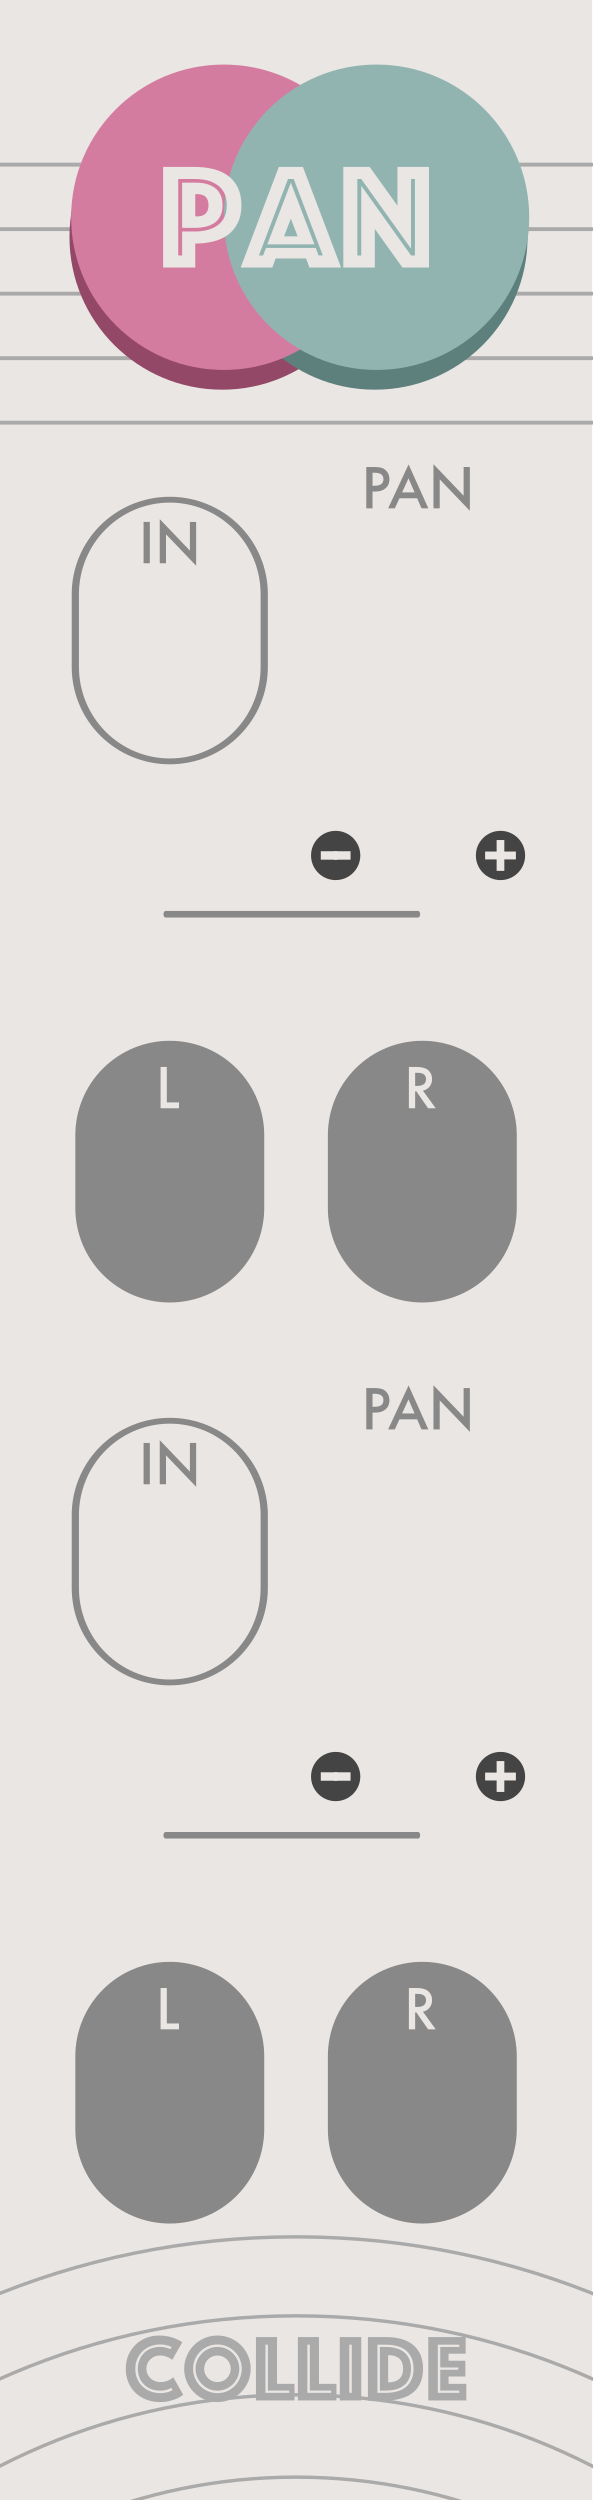
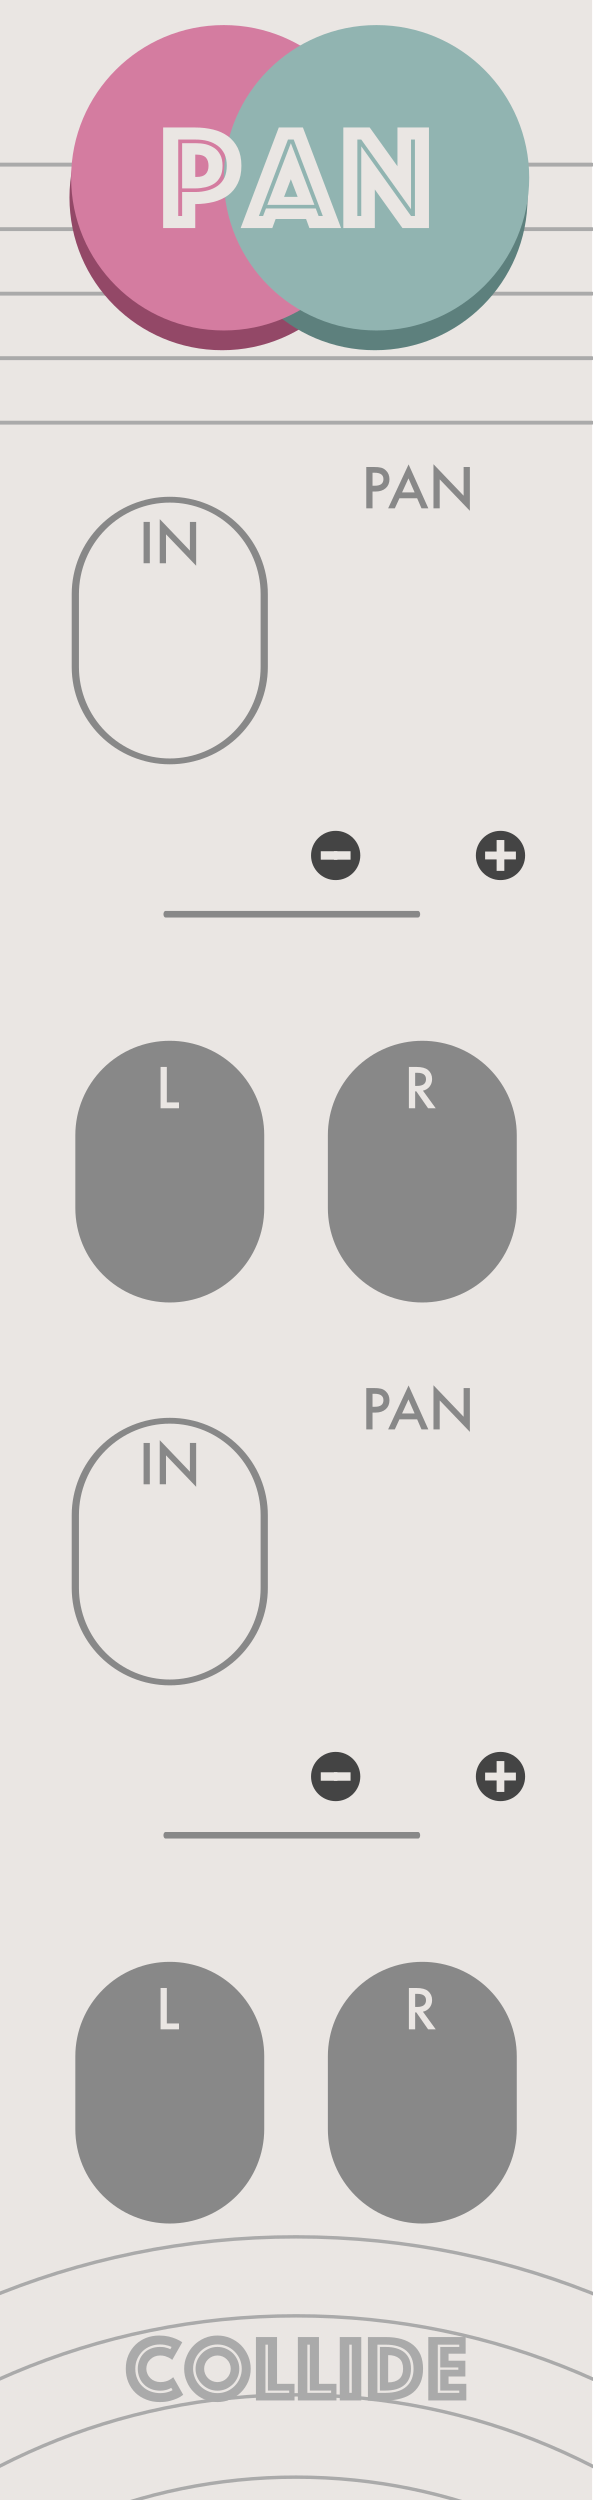
<svg xmlns="http://www.w3.org/2000/svg" width="100%" height="100%" viewBox="0 0 90 380" version="1.1" xml:space="preserve" style="fill-rule:evenodd;clip-rule:evenodd;stroke-linecap:round;stroke-linejoin:round;stroke-miterlimit:1.5;">
  <g id="background">
    <g transform="matrix(0.187685,0,0,0.250181,8.88178e-15,0)">
      <rect x="0" y="0" width="479.528" height="1518.9" style="fill:rgb(234,230,227);" />
    </g>
    <g transform="matrix(0.187685,0,0,0.250181,1.24345e-14,17.0196)">
      <path d="M0,32L479.528,32" style="fill:none;stroke:rgb(170,170,170);stroke-width:2.36px;" />
      <g transform="matrix(1,0,0,1,0,39.1931)">
        <path d="M0,32L479.528,32" style="fill:none;stroke:rgb(170,170,170);stroke-width:2.36px;" />
      </g>
      <g transform="matrix(1,0,0,1,0,78.3863)">
        <path d="M0,32L479.528,32" style="fill:none;stroke:rgb(170,170,170);stroke-width:2.36px;" />
      </g>
      <g transform="matrix(1,0,0,1,0,117.579)">
        <path d="M0,32L479.528,32" style="fill:none;stroke:rgb(170,170,170);stroke-width:2.36px;" />
      </g>
      <g transform="matrix(1,0,0,1,0,156.773)">
        <path d="M0,32L479.528,32" style="fill:none;stroke:rgb(170,170,170);stroke-width:2.36px;" />
      </g>
    </g>
    <g transform="matrix(0.250181,0,0,0.250181,24.0439,86.0907)">
      <g transform="matrix(0.869021,0,0,0.869021,241.926,574.305)">
        <circle cx="-182" cy="1072" r="397" style="fill:none;stroke:rgb(170,170,170);stroke-width:2.4px;" />
      </g>
      <g transform="matrix(0.994966,0,0,0.994966,264.848,439.293)">
        <circle cx="-182" cy="1072" r="397" style="fill:none;stroke:rgb(170,170,170);stroke-width:2.09px;" />
      </g>
      <g transform="matrix(1.11083,0,0,1.11083,285.935,313.087)">
        <circle cx="-182" cy="1072" r="397" style="fill:none;stroke:rgb(170,170,170);stroke-width:1.88px;" />
      </g>
      <g transform="matrix(1.2267,0,0,1.2267,307.023,186.88)">
        <circle cx="-182" cy="1072" r="397" style="fill:none;stroke:rgb(170,170,170);stroke-width:1.7px;" />
      </g>
    </g>
-     <g transform="matrix(0.250181,0,0,0.250181,-14.3594,-13.7542)">
+     <g transform="matrix(0.250181,0,0,0.250181,-14.3594,-19.7542)">
      <g transform="matrix(1,0,0,1,-1,8)">
        <g transform="matrix(1,0,0,1,6.20594,-24.898)">
          <circle cx="187.171" cy="215.865" r="92.774" style="fill:rgb(147,72,103);" />
        </g>
        <g transform="matrix(1,0,0,1,98.9803,-24.898)">
          <circle cx="187.171" cy="215.865" r="92.774" style="fill:rgb(93,128,125);" />
        </g>
      </g>
      <g transform="matrix(1,0,0,1,0,-4)">
        <g transform="matrix(1,0,0,1,6.20594,-24.898)">
          <circle cx="187.171" cy="215.865" r="92.774" style="fill:rgb(212,124,160);" />
        </g>
        <g transform="matrix(1,0,0,1,98.9803,-24.898)">
          <circle cx="187.171" cy="215.865" r="92.774" style="fill:rgb(145,180,177);" />
        </g>
      </g>
    </g>
    <g transform="matrix(0.288996,0,0,0.288996,-3.87677,62.3544)">
      <g transform="matrix(50,0,0,50,78.576,1046.78)">
        <path d="M0.146,-0.333C0.146,-0.365 0.152,-0.395 0.163,-0.423C0.173,-0.451 0.189,-0.475 0.209,-0.496C0.229,-0.517 0.253,-0.533 0.282,-0.545C0.311,-0.557 0.343,-0.563 0.378,-0.563C0.395,-0.563 0.411,-0.562 0.425,-0.56C0.438,-0.557 0.45,-0.554 0.459,-0.551C0.47,-0.548 0.48,-0.544 0.488,-0.539L0.502,-0.563C0.491,-0.568 0.48,-0.572 0.468,-0.576C0.457,-0.579 0.444,-0.582 0.429,-0.585C0.414,-0.588 0.397,-0.589 0.378,-0.589C0.344,-0.589 0.312,-0.583 0.281,-0.571C0.25,-0.559 0.222,-0.542 0.199,-0.52C0.175,-0.497 0.156,-0.47 0.142,-0.439C0.127,-0.407 0.12,-0.372 0.12,-0.333C0.12,-0.294 0.127,-0.258 0.141,-0.227C0.154,-0.196 0.173,-0.169 0.197,-0.147C0.221,-0.124 0.249,-0.107 0.281,-0.095C0.313,-0.083 0.347,-0.077 0.383,-0.077C0.403,-0.077 0.421,-0.079 0.437,-0.082C0.453,-0.085 0.467,-0.089 0.478,-0.093C0.491,-0.098 0.502,-0.103 0.512,-0.109L0.498,-0.133C0.489,-0.127 0.479,-0.122 0.468,-0.118C0.458,-0.114 0.446,-0.111 0.432,-0.108C0.418,-0.105 0.402,-0.103 0.383,-0.103C0.346,-0.103 0.313,-0.109 0.284,-0.121C0.255,-0.133 0.23,-0.149 0.21,-0.17C0.189,-0.191 0.173,-0.215 0.163,-0.243C0.152,-0.271 0.146,-0.301 0.146,-0.333ZM0.02,-0.333C0.02,-0.386 0.029,-0.435 0.048,-0.478C0.067,-0.521 0.092,-0.557 0.124,-0.588C0.156,-0.619 0.193,-0.642 0.236,-0.659C0.279,-0.675 0.324,-0.683 0.372,-0.683C0.41,-0.683 0.444,-0.679 0.474,-0.672C0.503,-0.665 0.529,-0.656 0.55,-0.647C0.575,-0.636 0.596,-0.625 0.614,-0.612L0.509,-0.427C0.498,-0.435 0.487,-0.443 0.474,-0.45C0.463,-0.455 0.449,-0.46 0.434,-0.466C0.418,-0.471 0.4,-0.473 0.38,-0.473C0.359,-0.473 0.34,-0.469 0.323,-0.462C0.306,-0.455 0.291,-0.445 0.278,-0.432C0.265,-0.419 0.254,-0.405 0.247,-0.388C0.24,-0.371 0.236,-0.352 0.236,-0.333C0.236,-0.314 0.24,-0.296 0.248,-0.279C0.255,-0.262 0.266,-0.247 0.279,-0.234C0.292,-0.221 0.308,-0.211 0.326,-0.204C0.344,-0.197 0.364,-0.193 0.385,-0.193C0.406,-0.193 0.425,-0.196 0.442,-0.201C0.459,-0.206 0.473,-0.212 0.484,-0.219C0.497,-0.226 0.509,-0.235 0.519,-0.245L0.624,-0.06C0.606,-0.045 0.585,-0.032 0.56,-0.021C0.539,-0.012 0.513,-0.003 0.483,0.005C0.453,0.013 0.419,0.017 0.38,0.017C0.328,0.017 0.28,0.009 0.236,-0.009C0.192,-0.026 0.154,-0.049 0.122,-0.08C0.09,-0.111 0.065,-0.148 0.047,-0.191C0.029,-0.234 0.02,-0.281 0.02,-0.333Z" style="fill:rgb(170,170,170);fill-rule:nonzero;" />
      </g>
      <g transform="matrix(50,0,0,50,109.276,1046.78)">
        <path d="M0.02,-0.333C0.02,-0.381 0.029,-0.426 0.048,-0.469C0.066,-0.512 0.091,-0.549 0.123,-0.581C0.154,-0.612 0.191,-0.637 0.234,-0.656C0.277,-0.674 0.322,-0.683 0.37,-0.683C0.418,-0.683 0.463,-0.674 0.506,-0.656C0.549,-0.637 0.586,-0.612 0.618,-0.581C0.649,-0.549 0.674,-0.512 0.693,-0.469C0.711,-0.426 0.72,-0.381 0.72,-0.333C0.72,-0.285 0.711,-0.24 0.693,-0.197C0.674,-0.154 0.649,-0.117 0.618,-0.086C0.586,-0.054 0.549,-0.029 0.506,-0.011C0.463,0.008 0.418,0.017 0.37,0.017C0.322,0.017 0.277,0.008 0.234,-0.011C0.191,-0.029 0.154,-0.054 0.123,-0.086C0.091,-0.117 0.066,-0.154 0.048,-0.197C0.029,-0.24 0.02,-0.285 0.02,-0.333ZM0.114,-0.333C0.114,-0.298 0.121,-0.265 0.134,-0.234C0.147,-0.203 0.166,-0.175 0.189,-0.152C0.212,-0.129 0.24,-0.11 0.271,-0.097C0.302,-0.084 0.335,-0.077 0.37,-0.077C0.405,-0.077 0.439,-0.084 0.47,-0.097C0.501,-0.11 0.528,-0.129 0.551,-0.152C0.574,-0.175 0.593,-0.203 0.606,-0.234C0.619,-0.265 0.626,-0.298 0.626,-0.333C0.626,-0.368 0.619,-0.401 0.606,-0.433C0.593,-0.464 0.574,-0.491 0.551,-0.514C0.528,-0.537 0.501,-0.556 0.47,-0.569C0.439,-0.582 0.405,-0.589 0.37,-0.589C0.335,-0.589 0.302,-0.582 0.271,-0.569C0.24,-0.556 0.212,-0.537 0.189,-0.514C0.166,-0.491 0.147,-0.464 0.134,-0.433C0.121,-0.401 0.114,-0.368 0.114,-0.333ZM0.23,-0.333C0.23,-0.314 0.234,-0.296 0.241,-0.279C0.248,-0.262 0.258,-0.247 0.271,-0.234C0.284,-0.221 0.299,-0.211 0.316,-0.204C0.333,-0.197 0.351,-0.193 0.37,-0.193C0.389,-0.193 0.408,-0.197 0.425,-0.204C0.442,-0.211 0.456,-0.221 0.469,-0.234C0.482,-0.247 0.492,-0.262 0.499,-0.279C0.506,-0.296 0.51,-0.314 0.51,-0.333C0.51,-0.352 0.506,-0.371 0.499,-0.388C0.492,-0.405 0.482,-0.419 0.469,-0.432C0.456,-0.445 0.442,-0.455 0.425,-0.462C0.408,-0.469 0.389,-0.473 0.37,-0.473C0.351,-0.473 0.333,-0.469 0.316,-0.462C0.299,-0.455 0.284,-0.445 0.271,-0.432C0.258,-0.419 0.248,-0.405 0.241,-0.388C0.234,-0.371 0.23,-0.352 0.23,-0.333ZM0.37,-0.103C0.338,-0.103 0.308,-0.109 0.281,-0.121C0.253,-0.133 0.229,-0.15 0.208,-0.171C0.187,-0.192 0.17,-0.216 0.158,-0.244C0.146,-0.271 0.14,-0.301 0.14,-0.333C0.14,-0.365 0.146,-0.395 0.158,-0.423C0.17,-0.45 0.187,-0.474 0.208,-0.496C0.229,-0.517 0.253,-0.533 0.281,-0.545C0.308,-0.557 0.338,-0.563 0.37,-0.563C0.402,-0.563 0.432,-0.557 0.46,-0.545C0.487,-0.533 0.511,-0.517 0.533,-0.496C0.554,-0.474 0.57,-0.45 0.582,-0.423C0.594,-0.395 0.6,-0.365 0.6,-0.333C0.6,-0.301 0.594,-0.271 0.582,-0.244C0.57,-0.216 0.554,-0.192 0.533,-0.171C0.511,-0.15 0.487,-0.133 0.46,-0.121C0.432,-0.109 0.402,-0.103 0.37,-0.103Z" style="fill:rgb(170,170,170);fill-rule:nonzero;" />
      </g>
      <g transform="matrix(50,0,0,50,146.276,1046.78)">
-         <path d="M0.035,-0.667L0.257,-0.667L0.257,-0.175L0.441,-0.175L0.441,0L0.035,0L0.035,-0.667ZM0.385,-0.08L0.385,-0.104L0.161,-0.104L0.161,-0.587L0.135,-0.587L0.135,-0.08L0.385,-0.08Z" style="fill:rgb(170,170,170);fill-rule:nonzero;" />
+         <path d="M0.035,-0.667L0.257,-0.667L0.257,-0.175L0.441,-0.175L0.441,-0L0.035,-0L0.035,-0.667ZM0.385,-0.08L0.385,-0.104L0.161,-0.104L0.161,-0.587L0.135,-0.587L0.135,-0.08L0.385,-0.08Z" style="fill:rgb(170,170,170);fill-rule:nonzero;" />
      </g>
      <g transform="matrix(50,0,0,50,168.326,1046.78)">
-         <path d="M0.035,-0.667L0.257,-0.667L0.257,-0.175L0.441,-0.175L0.441,0L0.035,0L0.035,-0.667ZM0.385,-0.08L0.385,-0.104L0.161,-0.104L0.161,-0.587L0.135,-0.587L0.135,-0.08L0.385,-0.08Z" style="fill:rgb(170,170,170);fill-rule:nonzero;" />
+         <path d="M0.035,-0.667L0.257,-0.667L0.257,-0.175L0.441,-0.175L0.441,-0L0.035,-0L0.035,-0.667ZM0.385,-0.08L0.385,-0.104L0.161,-0.104L0.161,-0.587L0.135,-0.587L0.135,-0.08L0.385,-0.08Z" style="fill:rgb(170,170,170);fill-rule:nonzero;" />
      </g>
      <g transform="matrix(50,0,0,50,190.376,1046.78)">
-         <path d="M0.035,-0.667L0.261,-0.667L0.261,0L0.035,0L0.035,-0.667ZM0.161,-0.08L0.161,-0.587L0.135,-0.587L0.135,-0.08L0.161,-0.08Z" style="fill:rgb(170,170,170);fill-rule:nonzero;" />
+         <path d="M0.035,-0.667L0.261,-0.667L0.261,-0L0.035,-0L0.035,-0.667ZM0.161,-0.08L0.161,-0.587L0.135,-0.587L0.135,-0.08L0.161,-0.08Z" style="fill:rgb(170,170,170);fill-rule:nonzero;" />
      </g>
      <g transform="matrix(50,0,0,50,205.176,1046.78)">
-         <path d="M0.035,0L0.035,-0.667L0.22,-0.667C0.283,-0.667 0.339,-0.66 0.388,-0.646C0.437,-0.632 0.478,-0.611 0.512,-0.583C0.545,-0.555 0.571,-0.52 0.589,-0.479C0.606,-0.437 0.615,-0.389 0.615,-0.334C0.615,-0.279 0.606,-0.231 0.589,-0.19C0.571,-0.148 0.545,-0.113 0.512,-0.085C0.478,-0.057 0.437,-0.036 0.388,-0.022C0.339,-0.007 0.283,0 0.22,0L0.035,0ZM0.161,-0.104L0.161,-0.563L0.22,-0.563C0.305,-0.563 0.371,-0.544 0.418,-0.506C0.464,-0.467 0.488,-0.41 0.488,-0.334C0.488,-0.258 0.464,-0.201 0.418,-0.162C0.371,-0.123 0.305,-0.104 0.22,-0.104L0.161,-0.104ZM0.135,-0.08L0.22,-0.08C0.317,-0.08 0.391,-0.102 0.441,-0.147C0.49,-0.191 0.515,-0.253 0.515,-0.334C0.515,-0.415 0.49,-0.477 0.441,-0.521C0.391,-0.565 0.317,-0.587 0.22,-0.587L0.135,-0.587L0.135,-0.08ZM0.248,-0.19C0.298,-0.19 0.337,-0.202 0.364,-0.226C0.391,-0.249 0.405,-0.285 0.405,-0.334C0.405,-0.383 0.391,-0.419 0.364,-0.442C0.337,-0.465 0.298,-0.477 0.248,-0.477L0.248,-0.19Z" style="fill:rgb(170,170,170);fill-rule:nonzero;" />
+         <path d="M0.035,-0L0.035,-0.667L0.22,-0.667C0.283,-0.667 0.339,-0.66 0.388,-0.646C0.437,-0.632 0.478,-0.611 0.512,-0.583C0.545,-0.555 0.571,-0.52 0.589,-0.479C0.606,-0.437 0.615,-0.389 0.615,-0.334C0.615,-0.279 0.606,-0.231 0.589,-0.19C0.571,-0.148 0.545,-0.113 0.512,-0.085C0.478,-0.057 0.437,-0.036 0.388,-0.022C0.339,-0.007 0.283,-0 0.22,-0L0.035,-0ZM0.161,-0.104L0.161,-0.563L0.22,-0.563C0.305,-0.563 0.371,-0.544 0.418,-0.506C0.464,-0.467 0.488,-0.41 0.488,-0.334C0.488,-0.258 0.464,-0.201 0.418,-0.162C0.371,-0.123 0.305,-0.104 0.22,-0.104L0.161,-0.104ZM0.135,-0.08L0.22,-0.08C0.317,-0.08 0.391,-0.102 0.441,-0.147C0.49,-0.191 0.515,-0.253 0.515,-0.334C0.515,-0.415 0.49,-0.477 0.441,-0.521C0.391,-0.565 0.317,-0.587 0.22,-0.587L0.135,-0.587L0.135,-0.08ZM0.248,-0.19C0.298,-0.19 0.337,-0.202 0.364,-0.226C0.391,-0.249 0.405,-0.285 0.405,-0.334C0.405,-0.383 0.391,-0.419 0.364,-0.442C0.337,-0.465 0.298,-0.477 0.248,-0.477L0.248,-0.19Z" style="fill:rgb(170,170,170);fill-rule:nonzero;" />
      </g>
      <g transform="matrix(50,0,0,50,236.926,1046.78)">
-         <path d="M0.035,-0.667L0.428,-0.667L0.428,-0.492L0.248,-0.492L0.248,-0.418L0.425,-0.418L0.425,-0.252L0.248,-0.252L0.248,-0.175L0.435,-0.175L0.435,0L0.035,0L0.035,-0.667ZM0.361,-0.08L0.361,-0.104L0.161,-0.104L0.161,-0.323L0.351,-0.323L0.351,-0.347L0.161,-0.347L0.161,-0.563L0.361,-0.563L0.361,-0.587L0.135,-0.587L0.135,-0.08L0.361,-0.08Z" style="fill:rgb(170,170,170);fill-rule:nonzero;" />
-       </g>
-     </g>
-     <g transform="matrix(0.0949447,0,0,0.0949447,14.4443,-72.1297)">
+         <path d="M0.035,-0.667L0.428,-0.667L0.428,-0.492L0.248,-0.492L0.248,-0.418L0.425,-0.418L0.425,-0.252L0.248,-0.252L0.248,-0.175L0.435,-0.175L0.435,-0L0.035,-0L0.035,-0.667ZM0.361,-0.08L0.361,-0.104L0.161,-0.104L0.161,-0.323L0.351,-0.323L0.351,-0.347L0.161,-0.347L0.161,-0.563L0.361,-0.563L0.361,-0.587L0.135,-0.587L0.135,-0.08L0.361,-0.08Z" style="fill:rgb(170,170,170);fill-rule:nonzero;" />
+       </g>
+     </g>
+     <g transform="matrix(0.0949447,0,0,0.0949447,14.4443,-78.1297)">
      <g transform="matrix(241.379,0,0,241.379,100.602,1188)">
-         <path d="M0.554,-0.413C0.554,-0.367 0.546,-0.328 0.53,-0.296C0.514,-0.263 0.492,-0.237 0.465,-0.217C0.437,-0.197 0.405,-0.182 0.368,-0.173C0.331,-0.164 0.291,-0.159 0.248,-0.159L0.248,0L0.035,0L0.035,-0.667L0.248,-0.667C0.291,-0.667 0.331,-0.662 0.368,-0.653C0.405,-0.644 0.437,-0.629 0.465,-0.609C0.492,-0.589 0.514,-0.563 0.53,-0.531C0.546,-0.498 0.554,-0.459 0.554,-0.413ZM0.457,-0.413C0.457,-0.443 0.452,-0.469 0.442,-0.491C0.431,-0.513 0.417,-0.531 0.398,-0.545C0.379,-0.559 0.357,-0.57 0.332,-0.577C0.306,-0.584 0.278,-0.587 0.248,-0.587L0.135,-0.587L0.135,-0.08L0.161,-0.08L0.161,-0.239L0.248,-0.239C0.278,-0.239 0.306,-0.243 0.332,-0.25C0.357,-0.257 0.379,-0.267 0.398,-0.281C0.417,-0.295 0.431,-0.313 0.442,-0.335C0.452,-0.357 0.457,-0.383 0.457,-0.413ZM0.429,-0.413C0.429,-0.384 0.424,-0.36 0.414,-0.341C0.404,-0.322 0.391,-0.306 0.374,-0.295C0.357,-0.284 0.338,-0.276 0.317,-0.271C0.295,-0.266 0.272,-0.263 0.248,-0.263L0.161,-0.263L0.161,-0.563L0.248,-0.563C0.272,-0.563 0.295,-0.561 0.317,-0.556C0.338,-0.551 0.357,-0.542 0.374,-0.531C0.391,-0.52 0.404,-0.504 0.414,-0.485C0.424,-0.466 0.429,-0.442 0.429,-0.413ZM0.248,-0.339L0.257,-0.339C0.285,-0.339 0.305,-0.345 0.318,-0.359C0.33,-0.372 0.336,-0.39 0.336,-0.413C0.336,-0.436 0.33,-0.455 0.318,-0.468C0.305,-0.481 0.285,-0.487 0.257,-0.487L0.248,-0.487L0.248,-0.339Z" style="fill:rgb(234,230,227);fill-rule:nonzero;" />
+         <path d="M0.554,-0.413C0.554,-0.367 0.546,-0.328 0.53,-0.296C0.514,-0.263 0.492,-0.237 0.465,-0.217C0.437,-0.197 0.405,-0.182 0.368,-0.173C0.331,-0.164 0.291,-0.159 0.248,-0.159L0.248,-0L0.035,-0L0.035,-0.667L0.248,-0.667C0.291,-0.667 0.331,-0.662 0.368,-0.653C0.405,-0.644 0.437,-0.629 0.465,-0.609C0.492,-0.589 0.514,-0.563 0.53,-0.531C0.546,-0.498 0.554,-0.459 0.554,-0.413ZM0.457,-0.413C0.457,-0.443 0.452,-0.469 0.442,-0.491C0.431,-0.513 0.417,-0.531 0.398,-0.545C0.379,-0.559 0.357,-0.57 0.332,-0.577C0.306,-0.584 0.278,-0.587 0.248,-0.587L0.135,-0.587L0.135,-0.08L0.161,-0.08L0.161,-0.239L0.248,-0.239C0.278,-0.239 0.306,-0.243 0.332,-0.25C0.357,-0.257 0.379,-0.267 0.398,-0.281C0.417,-0.295 0.431,-0.313 0.442,-0.335C0.452,-0.357 0.457,-0.383 0.457,-0.413ZM0.429,-0.413C0.429,-0.384 0.424,-0.36 0.414,-0.341C0.404,-0.322 0.391,-0.306 0.374,-0.295C0.357,-0.284 0.338,-0.276 0.317,-0.271C0.295,-0.266 0.272,-0.263 0.248,-0.263L0.161,-0.263L0.161,-0.563L0.248,-0.563C0.272,-0.563 0.295,-0.561 0.317,-0.556C0.338,-0.551 0.357,-0.542 0.374,-0.531C0.391,-0.52 0.404,-0.504 0.414,-0.485C0.424,-0.466 0.429,-0.442 0.429,-0.413ZM0.248,-0.339L0.257,-0.339C0.285,-0.339 0.305,-0.345 0.318,-0.359C0.33,-0.372 0.336,-0.39 0.336,-0.413C0.336,-0.436 0.33,-0.455 0.318,-0.468C0.305,-0.481 0.285,-0.487 0.257,-0.487L0.248,-0.487L0.248,-0.339Z" style="fill:rgb(234,230,227);fill-rule:nonzero;" />
      </g>
      <g transform="matrix(241.379,0,0,241.379,237.947,1188)">
-         <path d="M0.233,-0.667L0.393,-0.667L0.646,0L0.436,0L0.414,-0.06L0.212,-0.06L0.19,0L-0.02,0L0.233,-0.667ZM0.358,-0.207L0.313,-0.324L0.268,-0.207L0.358,-0.207ZM0.129,-0.08L0.148,-0.13L0.478,-0.13L0.497,-0.08L0.525,-0.08L0.332,-0.587L0.294,-0.587L0.101,-0.08L0.129,-0.08ZM0.313,-0.563L0.469,-0.154L0.157,-0.154L0.313,-0.563Z" style="fill:rgb(234,230,227);fill-rule:nonzero;" />
+         <path d="M0.233,-0.667L0.393,-0.667L0.646,-0L0.436,-0L0.414,-0.06L0.212,-0.06L0.19,-0L-0.02,-0L0.233,-0.667ZM0.358,-0.207L0.313,-0.324L0.268,-0.207L0.358,-0.207ZM0.129,-0.08L0.148,-0.13L0.478,-0.13L0.497,-0.08L0.525,-0.08L0.332,-0.587L0.294,-0.587L0.101,-0.08L0.129,-0.08ZM0.313,-0.563L0.469,-0.154L0.157,-0.154L0.313,-0.563Z" style="fill:rgb(234,230,227);fill-rule:nonzero;" />
      </g>
      <g transform="matrix(241.379,0,0,241.379,389.051,1188)">
-         <path d="M0.035,-0.667L0.21,-0.667L0.394,-0.41L0.394,-0.667L0.603,-0.667L0.603,0L0.427,0L0.244,-0.256L0.244,0L0.035,0L0.035,-0.667ZM0.154,-0.08L0.154,-0.542L0.484,-0.08L0.51,-0.08L0.51,-0.587L0.484,-0.587L0.484,-0.125L0.154,-0.587L0.128,-0.587L0.128,-0.08L0.154,-0.08Z" style="fill:rgb(234,230,227);fill-rule:nonzero;" />
+         <path d="M0.035,-0.667L0.21,-0.667L0.394,-0.41L0.394,-0.667L0.603,-0.667L0.603,-0L0.427,-0L0.244,-0.256L0.244,-0L0.035,-0L0.035,-0.667ZM0.154,-0.08L0.154,-0.542L0.484,-0.08L0.51,-0.08L0.51,-0.587L0.484,-0.587L0.484,-0.125L0.154,-0.587L0.128,-0.587L0.128,-0.08L0.154,-0.08Z" style="fill:rgb(234,230,227);fill-rule:nonzero;" />
      </g>
    </g>
  </g>
  <g id="panel-1" transform="matrix(0.250181,0,0,0.250181,-14.9844,0)">
    <g transform="matrix(0.153274,0,0,0.153274,120.516,272.15)">
      <g transform="matrix(217.318,0,0,217.318,154.069,457.049)">
        <rect x="0.09" y="-0.754" width="0.114" height="0.754" style="fill:rgb(136,136,136);fill-rule:nonzero;" />
      </g>
      <g transform="matrix(217.318,0,0,217.318,218.161,457.049)">
-         <path d="M0.09,0L0.09,-0.805L0.64,-0.23L0.64,-0.754L0.754,-0.754L0.754,0.046L0.204,-0.528L0.204,0L0.09,0Z" style="fill:rgb(136,136,136);fill-rule:nonzero;" />
+         <path d="M0.09,-0L0.09,-0.805L0.64,-0.23L0.64,-0.754L0.754,-0.754L0.754,0.046L0.204,-0.528L0.204,-0L0.09,-0Z" style="fill:rgb(136,136,136);fill-rule:nonzero;" />
      </g>
    </g>
    <g transform="matrix(0.153274,0,0,0.153274,255.815,238.781)">
      <g transform="matrix(217.318,0,0,217.318,154.069,457.049)">
-         <path d="M0.204,-0.306L0.204,0L0.09,0L0.09,-0.754L0.219,-0.754C0.282,-0.754 0.33,-0.75 0.362,-0.741C0.395,-0.732 0.424,-0.715 0.448,-0.691C0.492,-0.649 0.513,-0.595 0.513,-0.531C0.513,-0.462 0.49,-0.407 0.444,-0.367C0.398,-0.326 0.335,-0.306 0.257,-0.306L0.204,-0.306ZM0.204,-0.412L0.247,-0.412C0.351,-0.412 0.403,-0.452 0.403,-0.532C0.403,-0.61 0.349,-0.649 0.242,-0.649L0.204,-0.649L0.204,-0.412Z" style="fill:rgb(136,136,136);fill-rule:nonzero;" />
+         <path d="M0.204,-0.306L0.204,-0L0.09,-0L0.09,-0.754L0.219,-0.754C0.282,-0.754 0.33,-0.75 0.362,-0.741C0.395,-0.732 0.424,-0.715 0.448,-0.691C0.492,-0.649 0.513,-0.595 0.513,-0.531C0.513,-0.462 0.49,-0.407 0.444,-0.367C0.398,-0.326 0.335,-0.306 0.257,-0.306L0.204,-0.306ZM0.204,-0.412L0.247,-0.412C0.351,-0.412 0.403,-0.452 0.403,-0.532C0.403,-0.61 0.349,-0.649 0.242,-0.649L0.204,-0.649L0.204,-0.412Z" style="fill:rgb(136,136,136);fill-rule:nonzero;" />
      </g>
      <g transform="matrix(217.318,0,0,217.318,259.438,457.049)">
-         <path d="M0.533,-0.183L0.21,-0.183L0.126,0L0.004,0L0.377,-0.801L0.737,0L0.612,0L0.533,-0.183ZM0.487,-0.29L0.375,-0.546L0.258,-0.29L0.487,-0.29Z" style="fill:rgb(136,136,136);fill-rule:nonzero;" />
+         <path d="M0.533,-0.183L0.21,-0.183L0.126,-0L0.004,-0L0.377,-0.801L0.737,-0L0.612,-0L0.533,-0.183ZM0.487,-0.29L0.375,-0.546L0.258,-0.29L0.487,-0.29Z" style="fill:rgb(136,136,136);fill-rule:nonzero;" />
      </g>
      <g transform="matrix(217.318,0,0,217.318,420.411,457.049)">
-         <path d="M0.09,0L0.09,-0.805L0.64,-0.23L0.64,-0.754L0.754,-0.754L0.754,0.046L0.204,-0.528L0.204,0L0.09,0Z" style="fill:rgb(136,136,136);fill-rule:nonzero;" />
+         <path d="M0.09,-0L0.09,-0.805L0.64,-0.23L0.64,-0.754L0.754,-0.754L0.754,0.046L0.204,-0.528L0.204,-0L0.09,-0Z" style="fill:rgb(136,136,136);fill-rule:nonzero;" />
      </g>
    </g>
    <g transform="matrix(1.23713,0,0,1,-18.7972,-643.411)">
      <path d="M193.377,1004.38C193.377,989.164 188.49,974.568 179.791,963.807C171.093,953.046 159.295,947 146.993,947C146.991,947 146.988,947 146.986,947C134.684,947 122.886,953.046 114.188,963.807C105.489,974.568 100.602,989.164 100.602,1004.38C100.602,1018.78 100.602,1034.22 100.602,1048.62C100.602,1063.84 105.489,1078.43 114.188,1089.19C122.886,1099.95 134.684,1106 146.986,1106C146.988,1106 146.991,1106 146.993,1106C159.295,1106 171.093,1099.95 179.791,1089.19C188.49,1078.43 193.377,1063.84 193.377,1048.62C193.377,1034.22 193.377,1018.78 193.377,1004.38Z" style="fill:none;stroke:rgb(136,136,136);stroke-width:3.55px;" />
    </g>
    <g transform="matrix(2.52157,0,0,3.9971,84.6712,-299.782)">
      <path d="M30.061,213.961L90.908,213.961" style="fill:none;stroke:rgb(136,136,136);stroke-width:1px;" />
    </g>
    <g transform="matrix(1,0,0,1,-4.92153,-343.663)">
      <g transform="matrix(1,0,0,1,9.98059,0)">
        <g transform="matrix(1.23713,0,0,1,-23.8563,29)">
          <path d="M193.377,1004.38C193.377,989.164 188.49,974.568 179.791,963.807C171.093,953.046 159.295,947 146.993,947C146.991,947 146.988,947 146.986,947C134.684,947 122.886,953.046 114.188,963.807C105.489,974.568 100.602,989.164 100.602,1004.38C100.602,1018.78 100.602,1034.22 100.602,1048.62C100.602,1063.84 105.489,1078.43 114.188,1089.19C122.886,1099.95 134.684,1106 146.986,1106C146.988,1106 146.991,1106 146.993,1106C159.295,1106 171.093,1099.95 179.791,1089.19C188.49,1078.43 193.377,1063.84 193.377,1048.62C193.377,1034.22 193.377,1018.78 193.377,1004.38Z" style="fill:rgb(136,136,136);" />
        </g>
        <g transform="matrix(0.174645,0,0,0.174645,131.262,886.994)">
          <g transform="matrix(190.725,0,0,190.725,103.823,744.432)">
-             <path d="M0.204,-0.754L0.204,-0.107L0.426,-0.107L0.426,0L0.09,0L0.09,-0.754L0.204,-0.754Z" style="fill:rgb(234,230,227);fill-rule:nonzero;" />
+             <path d="M0.204,-0.754L0.204,-0.107L0.426,-0.107L0.426,-0L0.09,-0L0.09,-0.754L0.204,-0.754Z" style="fill:rgb(234,230,227);fill-rule:nonzero;" />
          </g>
        </g>
      </g>
      <g transform="matrix(1,0,0,1,-0.0294449,0)">
        <g transform="matrix(1.23713,0,0,1,139.584,29)">
          <path d="M193.377,1004.38C193.377,989.164 188.49,974.568 179.791,963.807C171.093,953.046 159.295,947 146.993,947C146.991,947 146.988,947 146.986,947C134.684,947 122.886,953.046 114.188,963.807C105.489,974.568 100.602,989.164 100.602,1004.38C100.602,1018.78 100.602,1034.22 100.602,1048.62C100.602,1063.84 105.489,1078.43 114.188,1089.19C122.886,1099.95 134.684,1106 146.986,1106C146.988,1106 146.991,1106 146.993,1106C159.295,1106 171.093,1099.95 179.791,1089.19C188.49,1078.43 193.377,1063.84 193.377,1048.62C193.377,1034.22 193.377,1018.78 193.377,1004.38Z" style="fill:rgb(136,136,136);" />
        </g>
        <g transform="matrix(0.174645,0,0,0.174645,292.149,886.994)">
          <g transform="matrix(190.725,0,0,190.725,103.823,744.432)">
-             <path d="M0.346,-0.321L0.579,0L0.44,0L0.225,-0.309L0.204,-0.309L0.204,0L0.09,0L0.09,-0.754L0.224,-0.754C0.323,-0.754 0.395,-0.735 0.439,-0.698C0.488,-0.656 0.513,-0.601 0.513,-0.533C0.513,-0.479 0.497,-0.433 0.467,-0.395C0.436,-0.357 0.396,-0.332 0.346,-0.321ZM0.204,-0.408L0.24,-0.408C0.348,-0.408 0.402,-0.449 0.402,-0.531C0.402,-0.608 0.349,-0.647 0.245,-0.647L0.204,-0.647L0.204,-0.408Z" style="fill:rgb(234,230,227);fill-rule:nonzero;" />
+             <path d="M0.346,-0.321L0.579,-0L0.44,-0L0.225,-0.309L0.204,-0.309L0.204,-0L0.09,-0L0.09,-0.754L0.224,-0.754C0.323,-0.754 0.395,-0.735 0.439,-0.698C0.488,-0.656 0.513,-0.601 0.513,-0.533C0.513,-0.479 0.497,-0.433 0.467,-0.395C0.436,-0.357 0.396,-0.332 0.346,-0.321ZM0.204,-0.408L0.24,-0.408C0.348,-0.408 0.402,-0.449 0.402,-0.531C0.402,-0.608 0.349,-0.647 0.245,-0.647L0.204,-0.647L0.204,-0.408Z" style="fill:rgb(234,230,227);fill-rule:nonzero;" />
          </g>
        </g>
      </g>
    </g>
    <g transform="matrix(1.49774,0,0,1.49774,-148.247,-243.732)">
      <g transform="matrix(1,0,0,1,3.0829,4.40549)">
        <g transform="matrix(3.9971,0,0,3.9971,58.2063,-8.27849)">
          <circle cx="53.5" cy="128.5" r="2.5" style="fill:rgb(68,68,68);" />
        </g>
        <g transform="matrix(1,0,0,1,-2.66876,0)">
          <g transform="matrix(3.9971,0,0,3.9971,76.2418,-3.93103)">
            <g transform="matrix(6.25,0,0,6.25,47.7946,129.034)">
              <rect x="0.056" y="-0.328" width="0.27" height="0.137" style="fill:rgb(234,230,227);fill-rule:nonzero;" />
            </g>
          </g>
          <g transform="matrix(3.9971,0,0,3.9971,81.5793,-3.93103)">
            <g transform="matrix(6.25,0,0,6.25,47.7946,129.034)">
              <rect x="0.056" y="-0.328" width="0.27" height="0.137" style="fill:rgb(234,230,227);fill-rule:nonzero;" />
            </g>
          </g>
        </g>
      </g>
      <g transform="matrix(1,0,0,1,-7.59212,4.40549)">
        <g transform="matrix(3.9971,0,0,3.9971,135.742,-8.27849)">
          <circle cx="53.5" cy="128.5" r="2.5" style="fill:rgb(68,68,68);" />
        </g>
        <g transform="matrix(3.9971,0,0,3.9971,151.259,-1.58898)">
          <g transform="matrix(6.25,0,0,6.25,47.7946,129.034)">
            <path d="M0.229,-0.103L0.229,-0.289L0.042,-0.289L0.042,-0.417L0.229,-0.417L0.229,-0.604L0.354,-0.604L0.354,-0.417L0.542,-0.417L0.542,-0.289L0.354,-0.289L0.354,-0.103L0.229,-0.103Z" style="fill:rgb(234,230,227);fill-rule:nonzero;" />
          </g>
        </g>
      </g>
    </g>
  </g>
  <g id="panel-2" transform="matrix(0.250181,0,0,0.250181,-14.9844,140)">
    <g transform="matrix(0.153274,0,0,0.153274,120.516,272.15)">
      <g transform="matrix(217.318,0,0,217.318,154.069,457.049)">
        <rect x="0.09" y="-0.754" width="0.114" height="0.754" style="fill:rgb(136,136,136);fill-rule:nonzero;" />
      </g>
      <g transform="matrix(217.318,0,0,217.318,218.161,457.049)">
-         <path d="M0.09,0L0.09,-0.805L0.64,-0.23L0.64,-0.754L0.754,-0.754L0.754,0.046L0.204,-0.528L0.204,0L0.09,0Z" style="fill:rgb(136,136,136);fill-rule:nonzero;" />
+         <path d="M0.09,-0L0.09,-0.805L0.64,-0.23L0.64,-0.754L0.754,-0.754L0.754,0.046L0.204,-0.528L0.204,-0L0.09,-0Z" style="fill:rgb(136,136,136);fill-rule:nonzero;" />
      </g>
    </g>
    <g transform="matrix(0.153274,0,0,0.153274,255.815,238.781)">
      <g transform="matrix(217.318,0,0,217.318,154.069,457.049)">
-         <path d="M0.204,-0.306L0.204,0L0.09,0L0.09,-0.754L0.219,-0.754C0.282,-0.754 0.33,-0.75 0.362,-0.741C0.395,-0.732 0.424,-0.715 0.448,-0.691C0.492,-0.649 0.513,-0.595 0.513,-0.531C0.513,-0.462 0.49,-0.407 0.444,-0.367C0.398,-0.326 0.335,-0.306 0.257,-0.306L0.204,-0.306ZM0.204,-0.412L0.247,-0.412C0.351,-0.412 0.403,-0.452 0.403,-0.532C0.403,-0.61 0.349,-0.649 0.242,-0.649L0.204,-0.649L0.204,-0.412Z" style="fill:rgb(136,136,136);fill-rule:nonzero;" />
+         <path d="M0.204,-0.306L0.204,-0L0.09,-0L0.09,-0.754L0.219,-0.754C0.282,-0.754 0.33,-0.75 0.362,-0.741C0.395,-0.732 0.424,-0.715 0.448,-0.691C0.492,-0.649 0.513,-0.595 0.513,-0.531C0.513,-0.462 0.49,-0.407 0.444,-0.367C0.398,-0.326 0.335,-0.306 0.257,-0.306L0.204,-0.306ZM0.204,-0.412L0.247,-0.412C0.351,-0.412 0.403,-0.452 0.403,-0.532C0.403,-0.61 0.349,-0.649 0.242,-0.649L0.204,-0.649L0.204,-0.412Z" style="fill:rgb(136,136,136);fill-rule:nonzero;" />
      </g>
      <g transform="matrix(217.318,0,0,217.318,259.438,457.049)">
-         <path d="M0.533,-0.183L0.21,-0.183L0.126,0L0.004,0L0.377,-0.801L0.737,0L0.612,0L0.533,-0.183ZM0.487,-0.29L0.375,-0.546L0.258,-0.29L0.487,-0.29Z" style="fill:rgb(136,136,136);fill-rule:nonzero;" />
+         <path d="M0.533,-0.183L0.21,-0.183L0.126,-0L0.004,-0L0.377,-0.801L0.737,-0L0.612,-0L0.533,-0.183ZM0.487,-0.29L0.375,-0.546L0.258,-0.29L0.487,-0.29Z" style="fill:rgb(136,136,136);fill-rule:nonzero;" />
      </g>
      <g transform="matrix(217.318,0,0,217.318,420.411,457.049)">
-         <path d="M0.09,0L0.09,-0.805L0.64,-0.23L0.64,-0.754L0.754,-0.754L0.754,0.046L0.204,-0.528L0.204,0L0.09,0Z" style="fill:rgb(136,136,136);fill-rule:nonzero;" />
+         <path d="M0.09,-0L0.09,-0.805L0.64,-0.23L0.64,-0.754L0.754,-0.754L0.754,0.046L0.204,-0.528L0.204,-0L0.09,-0Z" style="fill:rgb(136,136,136);fill-rule:nonzero;" />
      </g>
    </g>
    <g transform="matrix(1.23713,0,0,1,-18.7972,-643.411)">
      <path d="M193.377,1004.38C193.377,989.164 188.49,974.568 179.791,963.807C171.093,953.046 159.295,947 146.993,947C146.991,947 146.988,947 146.986,947C134.684,947 122.886,953.046 114.188,963.807C105.489,974.568 100.602,989.164 100.602,1004.38C100.602,1018.78 100.602,1034.22 100.602,1048.62C100.602,1063.84 105.489,1078.43 114.188,1089.19C122.886,1099.95 134.684,1106 146.986,1106C146.988,1106 146.991,1106 146.993,1106C159.295,1106 171.093,1099.95 179.791,1089.19C188.49,1078.43 193.377,1063.84 193.377,1048.62C193.377,1034.22 193.377,1018.78 193.377,1004.38Z" style="fill:none;stroke:rgb(136,136,136);stroke-width:3.55px;" />
    </g>
    <g transform="matrix(2.52157,0,0,3.9971,84.6712,-299.782)">
      <path d="M30.061,213.961L90.908,213.961" style="fill:none;stroke:rgb(136,136,136);stroke-width:1px;" />
    </g>
    <g transform="matrix(1,0,0,1,-4.92153,-343.663)">
      <g transform="matrix(1,0,0,1,9.98059,0)">
        <g transform="matrix(1.23713,0,0,1,-23.8563,29)">
          <path d="M193.377,1004.38C193.377,989.164 188.49,974.568 179.791,963.807C171.093,953.046 159.295,947 146.993,947C146.991,947 146.988,947 146.986,947C134.684,947 122.886,953.046 114.188,963.807C105.489,974.568 100.602,989.164 100.602,1004.38C100.602,1018.78 100.602,1034.22 100.602,1048.62C100.602,1063.84 105.489,1078.43 114.188,1089.19C122.886,1099.95 134.684,1106 146.986,1106C146.988,1106 146.991,1106 146.993,1106C159.295,1106 171.093,1099.95 179.791,1089.19C188.49,1078.43 193.377,1063.84 193.377,1048.62C193.377,1034.22 193.377,1018.78 193.377,1004.38Z" style="fill:rgb(136,136,136);" />
        </g>
        <g transform="matrix(0.174645,0,0,0.174645,131.262,886.994)">
          <g transform="matrix(190.725,0,0,190.725,103.823,744.432)">
-             <path d="M0.204,-0.754L0.204,-0.107L0.426,-0.107L0.426,0L0.09,0L0.09,-0.754L0.204,-0.754Z" style="fill:rgb(234,230,227);fill-rule:nonzero;" />
+             <path d="M0.204,-0.754L0.204,-0.107L0.426,-0.107L0.426,-0L0.09,-0L0.09,-0.754L0.204,-0.754Z" style="fill:rgb(234,230,227);fill-rule:nonzero;" />
          </g>
        </g>
      </g>
      <g transform="matrix(1,0,0,1,-0.0294449,0)">
        <g transform="matrix(1.23713,0,0,1,139.584,29)">
          <path d="M193.377,1004.38C193.377,989.164 188.49,974.568 179.791,963.807C171.093,953.046 159.295,947 146.993,947C146.991,947 146.988,947 146.986,947C134.684,947 122.886,953.046 114.188,963.807C105.489,974.568 100.602,989.164 100.602,1004.38C100.602,1018.78 100.602,1034.22 100.602,1048.62C100.602,1063.84 105.489,1078.43 114.188,1089.19C122.886,1099.95 134.684,1106 146.986,1106C146.988,1106 146.991,1106 146.993,1106C159.295,1106 171.093,1099.95 179.791,1089.19C188.49,1078.43 193.377,1063.84 193.377,1048.62C193.377,1034.22 193.377,1018.78 193.377,1004.38Z" style="fill:rgb(136,136,136);" />
        </g>
        <g transform="matrix(0.174645,0,0,0.174645,292.149,886.994)">
          <g transform="matrix(190.725,0,0,190.725,103.823,744.432)">
-             <path d="M0.346,-0.321L0.579,0L0.44,0L0.225,-0.309L0.204,-0.309L0.204,0L0.09,0L0.09,-0.754L0.224,-0.754C0.323,-0.754 0.395,-0.735 0.439,-0.698C0.488,-0.656 0.513,-0.601 0.513,-0.533C0.513,-0.479 0.497,-0.433 0.467,-0.395C0.436,-0.357 0.396,-0.332 0.346,-0.321ZM0.204,-0.408L0.24,-0.408C0.348,-0.408 0.402,-0.449 0.402,-0.531C0.402,-0.608 0.349,-0.647 0.245,-0.647L0.204,-0.647L0.204,-0.408Z" style="fill:rgb(234,230,227);fill-rule:nonzero;" />
+             <path d="M0.346,-0.321L0.579,-0L0.44,-0L0.225,-0.309L0.204,-0.309L0.204,-0L0.09,-0L0.09,-0.754L0.224,-0.754C0.323,-0.754 0.395,-0.735 0.439,-0.698C0.488,-0.656 0.513,-0.601 0.513,-0.533C0.513,-0.479 0.497,-0.433 0.467,-0.395C0.436,-0.357 0.396,-0.332 0.346,-0.321ZM0.204,-0.408L0.24,-0.408C0.348,-0.408 0.402,-0.449 0.402,-0.531C0.402,-0.608 0.349,-0.647 0.245,-0.647L0.204,-0.647L0.204,-0.408Z" style="fill:rgb(234,230,227);fill-rule:nonzero;" />
          </g>
        </g>
      </g>
    </g>
    <g transform="matrix(1.49774,0,0,1.49774,-148.247,-243.732)">
      <g transform="matrix(1,0,0,1,3.0829,4.40549)">
        <g transform="matrix(3.9971,0,0,3.9971,58.2063,-8.27849)">
          <circle cx="53.5" cy="128.5" r="2.5" style="fill:rgb(68,68,68);" />
        </g>
        <g transform="matrix(1,0,0,1,-2.66876,0)">
          <g transform="matrix(3.9971,0,0,3.9971,76.2418,-3.93103)">
            <g transform="matrix(6.25,0,0,6.25,47.7946,129.034)">
              <rect x="0.056" y="-0.328" width="0.27" height="0.137" style="fill:rgb(234,230,227);fill-rule:nonzero;" />
            </g>
          </g>
          <g transform="matrix(3.9971,0,0,3.9971,81.5793,-3.93103)">
            <g transform="matrix(6.25,0,0,6.25,47.7946,129.034)">
              <rect x="0.056" y="-0.328" width="0.27" height="0.137" style="fill:rgb(234,230,227);fill-rule:nonzero;" />
            </g>
          </g>
        </g>
      </g>
      <g transform="matrix(1,0,0,1,-7.59212,4.40549)">
        <g transform="matrix(3.9971,0,0,3.9971,135.742,-8.27849)">
          <circle cx="53.5" cy="128.5" r="2.5" style="fill:rgb(68,68,68);" />
        </g>
        <g transform="matrix(3.9971,0,0,3.9971,151.259,-1.58898)">
          <g transform="matrix(6.25,0,0,6.25,47.7946,129.034)">
            <path d="M0.229,-0.103L0.229,-0.289L0.042,-0.289L0.042,-0.417L0.229,-0.417L0.229,-0.604L0.354,-0.604L0.354,-0.417L0.542,-0.417L0.542,-0.289L0.354,-0.289L0.354,-0.103L0.229,-0.103Z" style="fill:rgb(234,230,227);fill-rule:nonzero;" />
          </g>
        </g>
      </g>
    </g>
  </g>
</svg>
